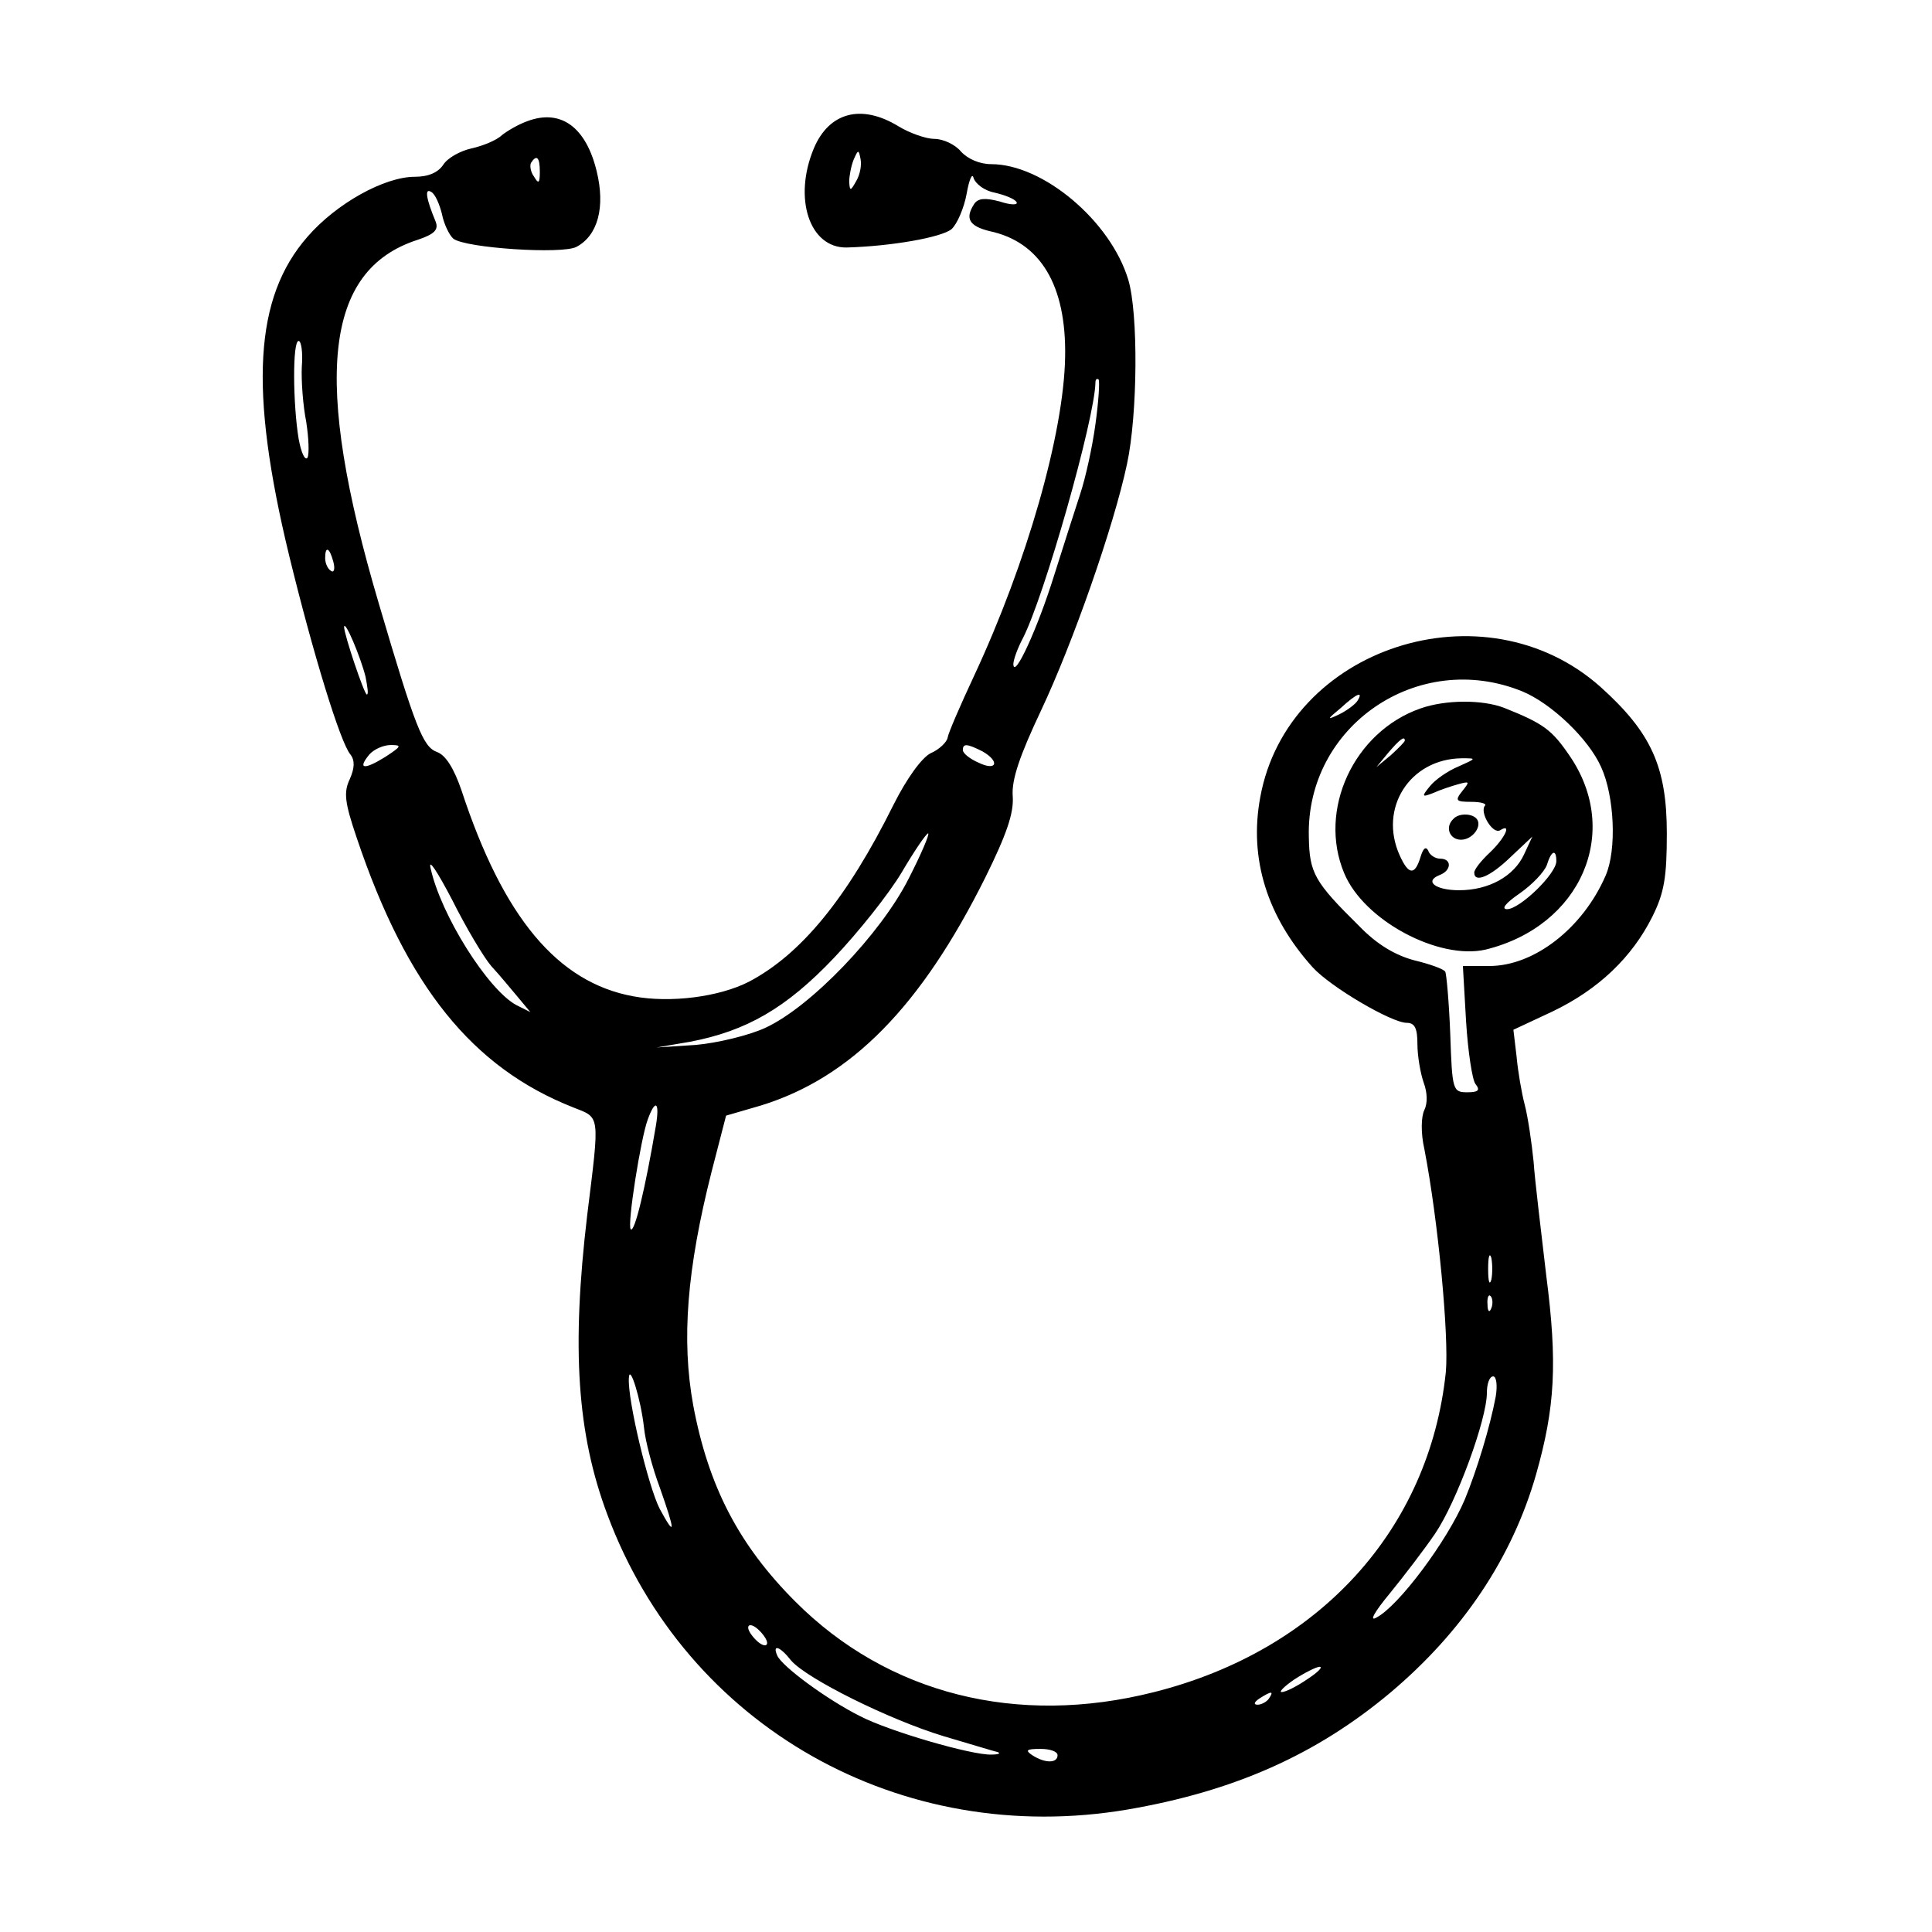
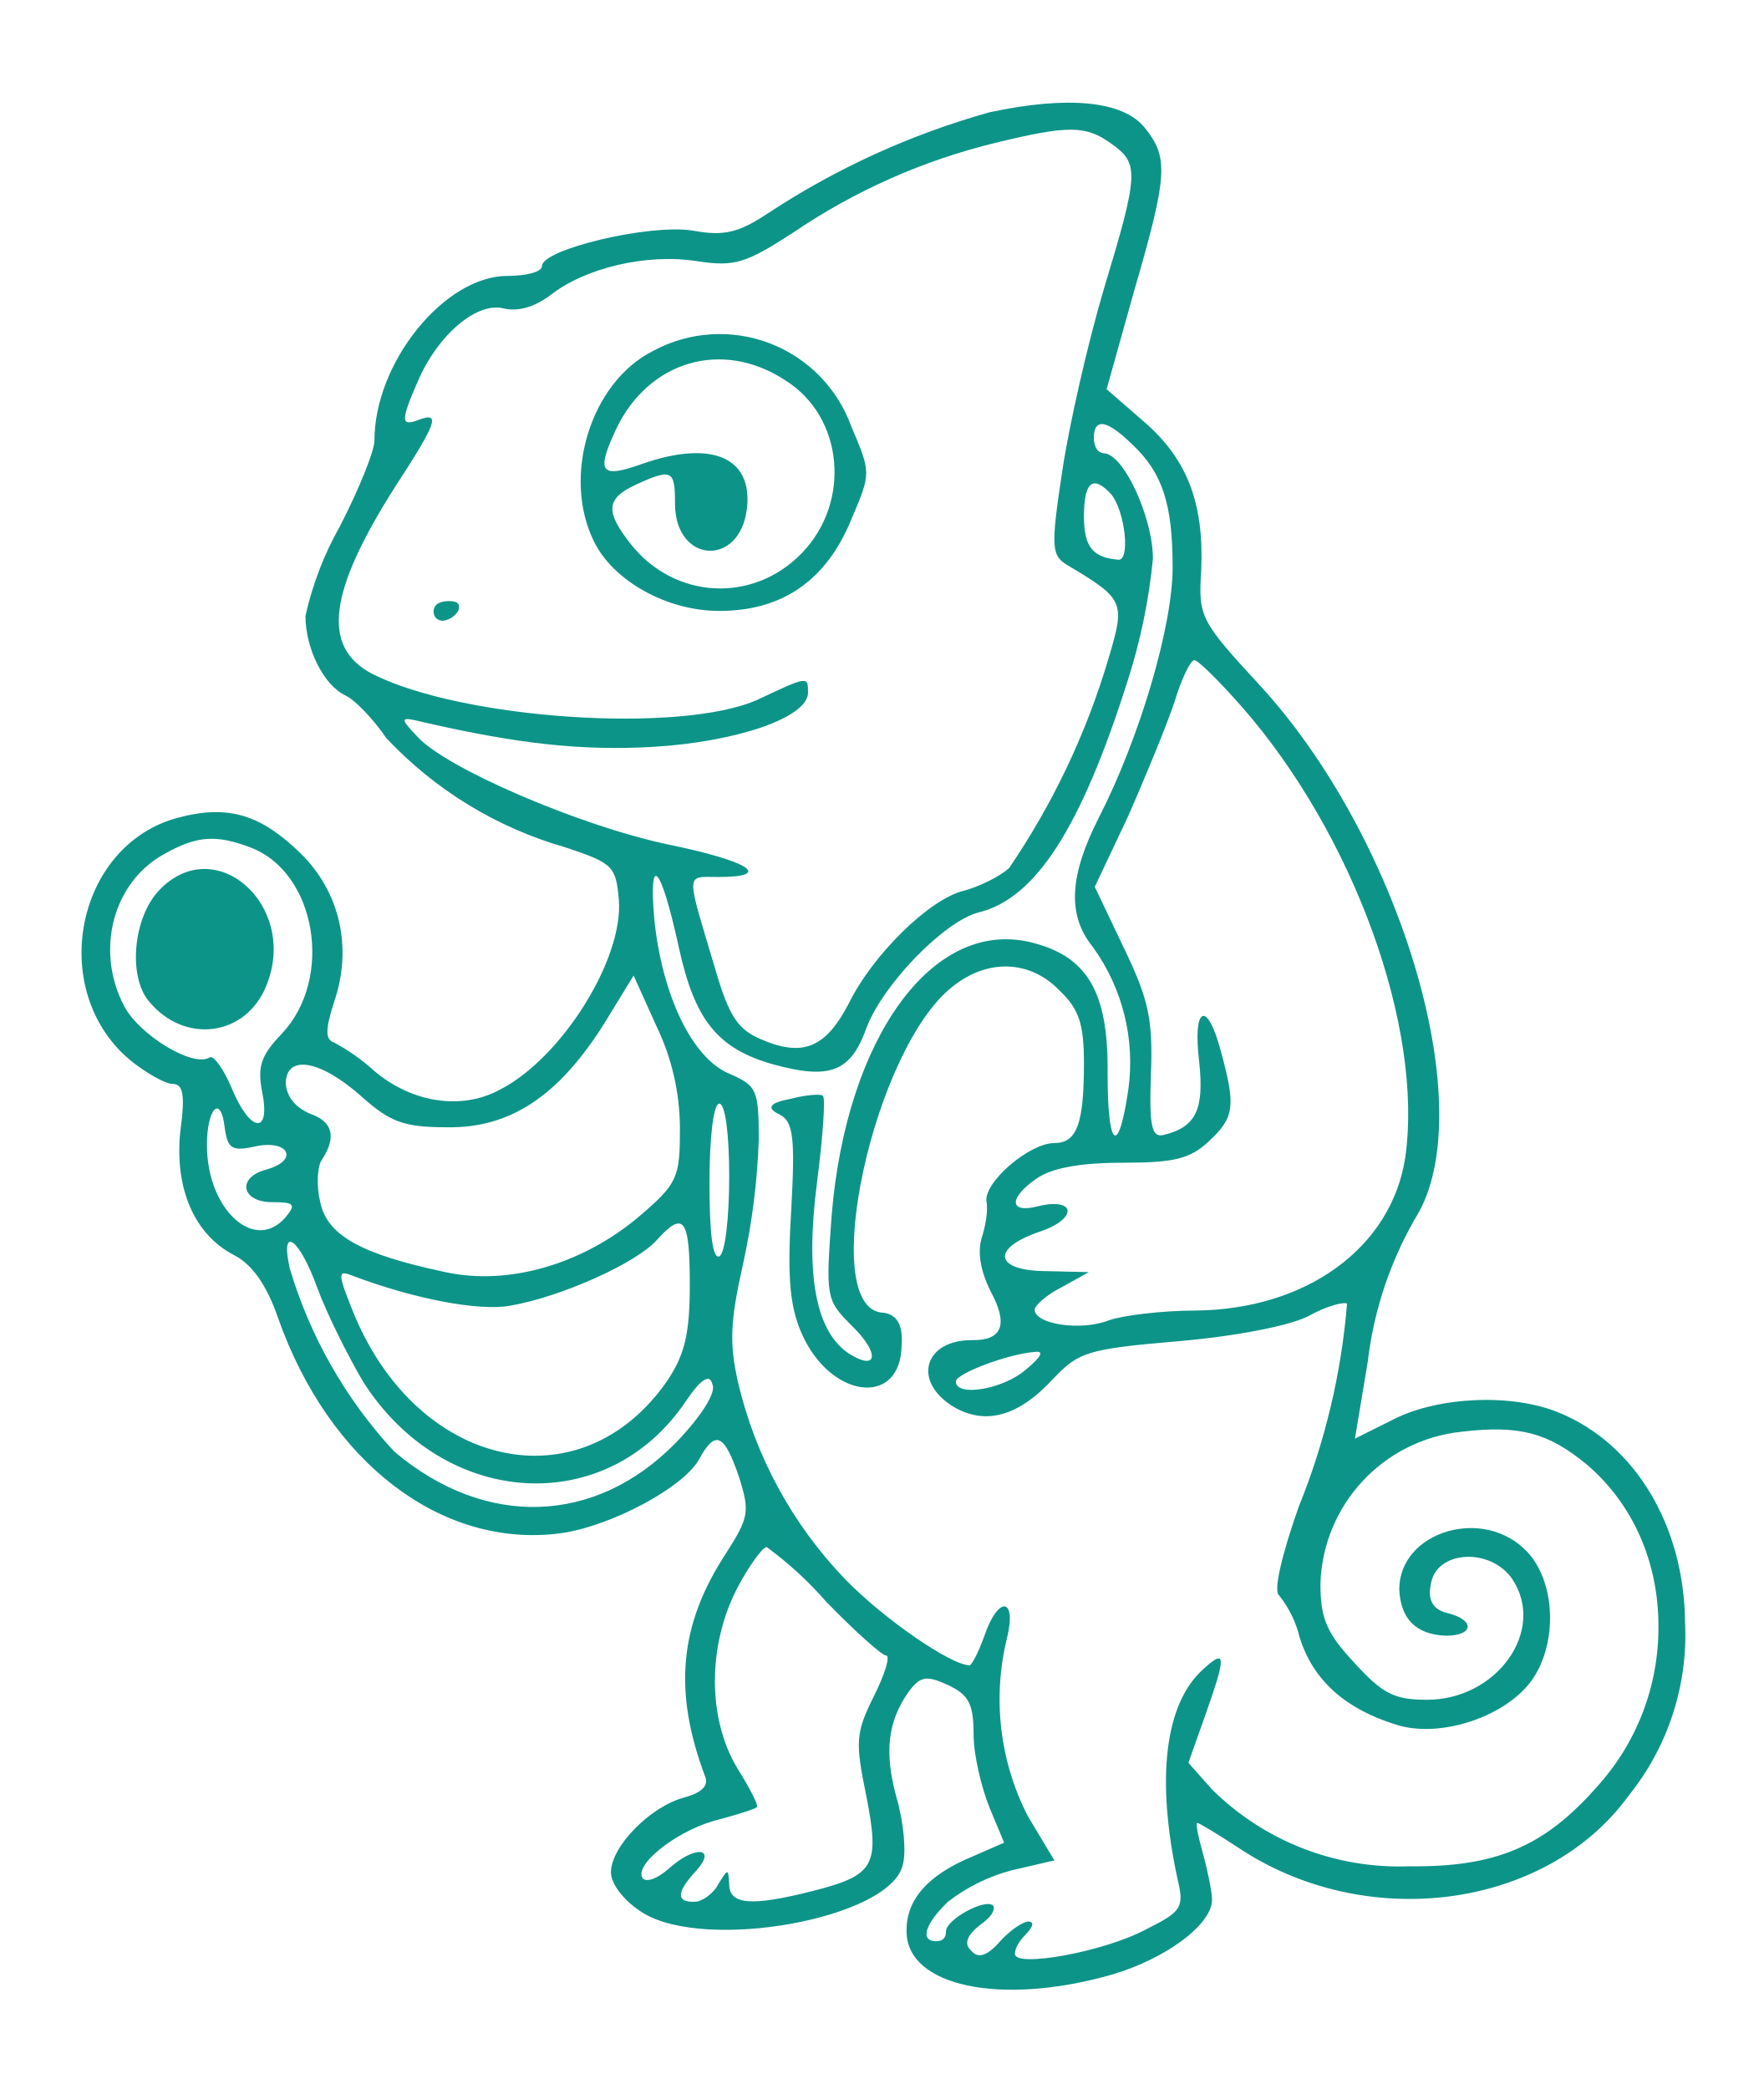
- <svg xmlns="http://www.w3.org/2000/svg" fill="currentColor" aria-label="A stethoscope" viewBox="-23.5 -0.0 306.0 306.0">
-   <g transform="translate(0,306) scale(0.1,-0.1)">
-     <path d="M600 2868 c-14 -5 -31 -15 -40 -22 -8 -8 -30 -17 -48 -21 -18 -4 -38 -15 -45 -26 -8 -12 -23 -19 -45 -19 -48 0 -124 -42 -170 -95 -84 -96 -93 -241 -29 -505 38 -156 81 -296 97 -315 7 -9 7 -21 -1 -39 -10 -21 -8 -37 11 -93 79 -235 183 -364 343 -427 43 -17 42 -9 22 -171 -25 -211 -16 -346 32 -474 125 -336 465 -528 824 -467 169 29 299 87 416 185 114 96 193 213 231 346 30 106 34 176 16 315 -8 69 -18 150 -20 180 -3 30 -9 71 -14 90 -5 19 -11 54 -13 77 l-5 42 62 29 c73 35 126 86 158 150 19 38 23 63 23 132 0 106 -25 160 -105 232 -184 164 -496 63 -539 -175 -18 -97 11 -189 83 -269 28 -31 125 -88 149 -88 13 0 17 -9 17 -34 0 -19 5 -47 10 -61 6 -16 6 -33 1 -43 -5 -10 -6 -36 0 -62 22 -114 39 -296 34 -353 -26 -249 -200 -441 -462 -507 -217 -55 -422 -3 -568 143 -90 90 -138 183 -162 311 -19 104 -10 216 29 370 l23 89 55 16 c143 44 254 157 356 362 33 67 45 101 43 128 -2 26 11 64 45 136 50 106 115 291 136 390 17 79 18 239 2 292 -28 93 -135 183 -217 183 -18 0 -37 8 -48 20 -9 11 -28 20 -42 20 -13 0 -39 9 -57 20 -59 36 -110 22 -134 -35 -33 -79 -7 -158 52 -157 71 2 150 16 166 29 9 8 20 34 24 56 4 23 9 34 11 25 3 -9 17 -20 33 -23 17 -4 32 -10 35 -15 3 -5 -9 -5 -27 1 -23 6 -34 5 -40 -4 -15 -23 -8 -35 24 -43 81 -17 122 -86 120 -199 -2 -122 -61 -327 -144 -505 -22 -47 -41 -91 -42 -98 -1 -7 -13 -19 -27 -25 -14 -7 -38 -40 -59 -82 -74 -149 -147 -237 -229 -280 -47 -24 -124 -34 -183 -23 -120 22 -206 125 -272 326 -12 35 -25 56 -39 61 -22 8 -34 38 -92 235 -105 355 -87 528 61 576 27 9 34 16 29 29 -15 36 -18 54 -7 47 6 -3 13 -19 17 -35 3 -16 12 -34 18 -39 19 -15 173 -25 195 -13 34 18 46 63 32 120 -17 70 -57 99 -110 79z m521 -95 c-9 -16 -10 -16 -11 -1 0 9 3 25 7 35 7 16 8 17 11 1 2 -10 -1 -25 -7 -35z m-501 15 c0 -18 -2 -20 -9 -8 -6 8 -7 18 -5 22 9 14 14 9 14 -14z m-377 -309 c-1 -23 2 -62 7 -87 4 -26 5 -51 2 -57 -4 -5 -10 8 -14 30 -9 54 -10 155 0 155 4 0 7 -18 5 -41z m1257 -91 c-5 -37 -16 -86 -24 -110 -8 -24 -26 -81 -41 -128 -26 -84 -64 -167 -65 -142 0 7 7 26 15 41 34 66 114 348 115 405 0 5 2 7 5 5 2 -3 0 -35 -5 -71z m-1207 -218 c3 -11 1 -18 -4 -14 -5 3 -9 12 -9 20 0 20 7 17 13 -6z m51 -182 c3 -16 5 -28 2 -28 -4 0 -36 95 -36 107 1 12 26 -47 34 -79z m1832 -23 c46 -19 105 -75 125 -120 21 -46 25 -131 7 -172 -36 -83 -113 -143 -184 -143 l-42 0 5 -87 c3 -49 10 -94 15 -100 8 -10 4 -13 -13 -13 -23 0 -24 3 -27 92 -2 51 -6 96 -8 99 -2 4 -24 12 -49 18 -30 8 -59 25 -87 54 -71 70 -79 84 -80 141 -5 176 173 298 338 231z m-261 -15 c-3 -5 -16 -15 -28 -21 -21 -10 -21 -9 2 10 25 23 36 27 26 11z m-1540 -89 c-34 -21 -44 -19 -25 4 7 8 22 15 34 15 18 0 17 -2 -9 -19z m946 9 c28 -16 23 -32 -6 -18 -14 6 -25 15 -25 20 0 11 7 10 31 -2z m-117 -202 c-44 -87 -155 -203 -227 -236 -26 -12 -76 -24 -110 -27 l-62 -4 53 9 c89 17 152 53 228 133 38 40 86 100 107 135 20 34 39 62 42 62 3 0 -11 -33 -31 -72z m-661 -138 c13 -14 31 -36 42 -49 l20 -24 -22 11 c-45 24 -120 143 -136 217 -4 17 11 -6 34 -50 22 -44 50 -91 62 -105z m261 -252 c-17 -101 -34 -171 -40 -165 -6 6 16 145 27 174 12 33 19 28 13 -9z m1323 -245 c-3 -10 -5 -2 -5 17 0 19 2 27 5 18 2 -10 2 -26 0 -35z m0 -45 c-3 -8 -6 -5 -6 6 -1 11 2 17 5 13 3 -3 4 -12 1 -19z m-1342 -189 c2 -21 13 -63 25 -95 25 -71 25 -80 0 -34 -18 35 -51 172 -49 207 1 25 19 -33 24 -78z m1349 49 c-9 -48 -30 -117 -49 -163 -28 -66 -105 -169 -140 -187 -12 -7 -3 9 21 38 22 27 55 70 72 95 34 50 82 181 82 223 0 14 4 26 10 26 5 0 7 -14 4 -32z m-1154 -390 c0 -6 -7 -5 -15 2 -8 7 -15 17 -15 22 0 6 7 5 15 -2 8 -7 15 -17 15 -22z m38 -28 c25 -29 156 -94 242 -120 41 -12 80 -24 85 -25 6 -2 1 -4 -10 -4 -31 -1 -162 37 -208 61 -52 26 -124 79 -131 96 -8 18 4 15 22 -8z m817 -30 c-16 -11 -34 -20 -40 -20 -5 0 4 9 20 20 17 11 35 20 40 20 6 0 -3 -9 -20 -20z m-60 -30 c-3 -5 -12 -10 -18 -10 -7 0 -6 4 3 10 19 12 23 12 15 0z m-335 -90 c0 -13 -20 -13 -40 0 -12 8 -9 10 13 10 15 0 27 -4 27 -10z M2015 1938 c-106 -37 -163 -161 -121 -261 31 -75 150 -138 224 -121 151 37 216 186 133 307 -28 41 -41 51 -104 76 -34 13 -92 13 -132 -1z m-25 -51 c0 -2 -10 -12 -22 -23 l-23 -19 19 23 c18 21 26 27 26 19z m85 -41 c-17 -7 -37 -21 -45 -31 -14 -17 -13 -18 5 -11 11 5 29 11 40 14 18 5 18 4 6 -11 -12 -15 -10 -17 14 -17 16 0 25 -3 22 -6 -9 -10 12 -46 24 -39 19 12 8 -12 -16 -35 -14 -13 -25 -27 -25 -32 0 -17 25 -7 58 25 l34 32 -13 -28 c-16 -35 -56 -57 -103 -57 -37 0 -56 14 -31 24 19 7 20 26 1 26 -8 0 -17 6 -19 13 -4 7 -8 3 -12 -10 -9 -30 -19 -29 -33 2 -34 75 16 153 98 154 24 0 24 0 -5 -13z m155 -150 c0 -20 -58 -76 -78 -76 -10 0 -2 10 20 25 20 14 39 34 43 45 7 23 15 26 15 6z M2067 1763 c-14 -13 -6 -33 12 -33 19 0 35 23 24 34 -8 8 -28 8 -36 -1z" />
-   </g>
+ <svg xmlns="http://www.w3.org/2000/svg" fill="#0d9488" aria-label="chameleon stethoscope" viewBox="0 0 179 212">
+   <path d="M100.4 11.4A80 80 0 0 0 78 21.6c-3 2-4.5 2.4-7.7 1.8C65.9 22.7 55 25.3 55 27c0 .6-1.6 1-3.5 1C45.1 28 38 36.8 38 44.7c0 1.1-1.6 5-3.5 8.7a33 33 0 0 0-3.5 9.1c0 3.4 1.9 7.1 4.1 8.1 1 .5 2.8 2.4 4.1 4.3A40 40 0 0 0 57.4 86c4.8 1.6 5.1 1.9 5.4 5.3.5 6-5.8 16.1-12.1 19.3-3.9 2.1-8.9 1.3-12.7-1.9a20 20 0 0 0-4.1-2.9c-.9-.3-.9-1.3 0-4.1 1.9-5.5.6-11.2-3.4-15.1s-7.3-5-12.5-3.6c-10.3 2.8-13.2 17.4-4.9 24.5 1.7 1.4 3.7 2.5 4.4 2.5 1.1 0 1.3 1.1.8 4.8-.6 5.8 1.4 10.5 5.5 12.6q2.7 1.4 4.4 6.3c5.2 14.8 16.7 23.5 28.7 21.9 5.1-.7 12.6-4.7 14.1-7.6 1.6-2.9 2.5-2.5 4 1.9 1.1 3.5 1 4.1-1.3 7.7-4.8 7.3-5.4 14.1-2.1 22.8q.4 1.3-2.1 2c-3.5.9-7.5 5-7.5 7.6 0 1.2 1.3 2.9 3.2 4.1 6.4 4 25.1.6 26.4-4.8.4-1.3.1-4.4-.6-6.8-1.3-4.7-.9-7.8 1.2-10.8 1.2-1.6 1.8-1.7 4-.7 2.1 1 2.6 1.9 2.6 5 0 2.1.8 5.4 1.6 7.4l1.5 3.6-3.2 1.4q-6.8 2.8-6.7 7.6c0 5.6 9.6 7.6 20.8 4.4 5.5-1.6 10.2-5.1 10.2-7.6 0-.7-.4-2.8-.9-4.6s-.8-3.2-.6-3.2 2 1.1 4 2.4c13 8.8 31.4 6.4 39.8-5.2a26 26 0 0 0 5.7-17.6c-.1-9.7-5-18-12.7-21.2-4.7-2-12.2-1.7-16.8.6l-4 2 1.3-7.8A38 38 0 0 1 144 123c6.1-11.2-2-38-16.1-53.4-6.1-6.6-6.3-7-6-11.7.3-6.8-1.4-11.3-5.8-15.1l-3.8-3.3 2.8-10c3.4-11.7 3.5-13.5 1.1-16.5-2.2-2.8-7.9-3.3-15.8-1.6m12.4 3.2c2.8 2 2.8 2.9-.8 14.8-1.6 5.4-3.5 13.7-4.2 18.4-1.2 7.9-1.1 8.6.6 9.6 5.7 3.4 5.8 3.7 4.1 9.4a76 76 0 0 1-10.1 21.3c-1 .9-3.1 1.9-4.6 2.3-3.4.8-9.2 6.4-11.7 11.5-2.3 4.4-4.6 5.4-8.8 3.6-2.4-1-3.3-2.3-4.7-7.1-3-10.1-3.1-9.4.3-9.4 5.6 0 3.2-1.6-5.1-3.3-9-1.9-22.7-7.8-25.5-11-1.8-1.9-1.7-2 .7-1.4 9.6 2.2 16 2.9 23.2 2.5 8.6-.5 15.8-3 15.8-5.5 0-1.7 0-1.7-5.1.7-7.8 3.5-30 2-39.1-2.6-5.2-2.7-4.5-8.3 2.3-19 4.3-6.6 4.6-7.6 2.4-6.8-1.8.7-1.9.2-.1-3.9 2-4.7 6-8.1 8.7-7.4q2.2.5 4.7-1.3c3.5-2.8 9.8-4.3 14.9-3.5 3.9.6 5 .2 9.8-2.9a63 63 0 0 1 20.5-9.1c7.4-1.8 9.2-1.8 11.8.1m2.1 30.5c3.1 2.9 4.1 6.1 4.1 12.5 0 5.9-3.3 17.2-7.5 25.4-3 5.9-3.2 9.9-.6 13.1a20 20 0 0 1 3.6 14.5c-1 6.8-2.1 6-2.1-1.6.1-8.3-2-12-7.9-13.4-9.9-2.3-18.6 9.7-20.1 27.7-.6 8.3-.6 8.6 2 11.2 2.9 2.8 2.7 4.7-.2 2.9q-5.1-3.3-3.3-17.3c.6-4.7.9-8.7.6-8.9-.2-.2-1.7-.1-3.2.3q-3.3.6-1.2 1.6c1.4.7 1.6 2.3 1.2 9.6-.4 6.6-.2 9.7 1 12.5 2.9 6.8 10.2 7.7 10.2 1.2q.2-3.1-2.1-3.2c-6.4-.9-.7-26.9 7.3-33.1 3.5-2.8 7.8-2.7 10.8.4 2 1.9 2.5 3.4 2.5 7.4 0 6.1-.7 8.1-3 8.1-2.5 0-7.1 3.9-6.9 5.9.2.9-.1 2.6-.5 3.8q-.6 2.2.9 5.3 2.8 5.1-1.9 5c-4.7 0-6 4-2.1 6.6q5 3.2 10.4-2.7c2.6-2.7 3.4-3 12.8-3.8 5.8-.5 11.4-1.6 13.2-2.6s3.5-1.4 3.8-1.2a70 70 0 0 1-4.9 20.6c-1.7 4.8-2.6 8.6-2 9a11 11 0 0 1 2.1 4.3q2 6.4 9.7 8.8c4.5 1.5 11.4-.8 14-4.7 2.5-3.8 2.2-9.8-.6-12.8-4.4-4.7-13-2.1-13 3.8q.2 4.5 4.7 4.7c2.9 0 3-1.6.2-2.3q-2.2-.5-1.7-2.9c.5-3.5 6.1-3.8 8.3-.5 3.4 5.2-1.6 12.2-8.7 12.2-3.3 0-4.5-.6-7.4-3.8-2.8-3-3.4-4.5-3.4-8a16 16 0 0 1 14.3-15.4c5.9-.7 8.8.1 12.7 3.3 4.7 4 7.3 9.9 7.3 16.4a24 24 0 0 1-6.3 16.4c-5.3 6-10.2 8.1-19 8a27 27 0 0 1-20-7.8l-2.4-2.7 1.7-4.8c2.2-6.2 2.1-6.8-.2-4.7-3.9 3.5-4.8 11.1-2.6 21.3.7 2.9.4 3.3-3.2 5.1-4.3 2.3-13.3 3.9-13.3 2.5q0-.9 1.2-2.1 1-1.1.2-1.2c-.6 0-1.9.9-2.9 2q-1.9 2.2-2.9 1-1.2-1 .8-2.6 1.7-1.2 1.4-2c-.8-.8-4.8 1.4-4.8 2.6q0 1-1 1c-1.7 0-1.1-1.8 1.2-4a18 18 0 0 1 6.5-3.2l4.3-1-2.7-4.5a26 26 0 0 1-2.1-18.1c1-4.1-.9-4.3-2.3-.2-.6 1.7-1.3 3-1.5 3-1.9 0-8.7-4.7-12.6-8.7a43 43 0 0 1-10.9-20c-.9-4-.8-6.2.5-12a70 70 0 0 0 1.6-12.6c0-5.1-.2-5.5-2.9-6.7-3.8-1.5-6.9-7.9-7.7-15.7-.6-7 .7-5.4 2.5 2.9 1.6 7.3 3.9 10.2 9.5 11.8 5.8 1.6 7.9.8 9.5-3.6s7.9-10.9 11.4-11.8c5.8-1.4 10.4-8.6 15.1-23.4a59 59 0 0 0 2.6-12.5c0-4.2-3-10.7-5-10.7q-.9-.1-1-1.5 0-3.2 3.9.6m-2.1 5.1c1.4 1.8 1.9 6.7.7 6.6-2.6-.2-3.5-1.3-3.5-4.4q0-5.3 2.8-2.2M126 71.7c11.4 13 18.5 32.7 16.6 45.8-1.4 9.1-10 15.4-21.3 15.5-3.4 0-7.4.5-8.8 1-2.8 1.1-7.5.4-7.5-1.1 0-.4 1.2-1.5 2.8-2.3l2.7-1.5-4.2-.1c-5.4 0-5.8-2.3-.8-4 3.9-1.3 3.7-3.5-.1-2.6-3 .8-3.1-.8-.2-2.8q2.3-1.6 8.7-1.6c5.3 0 6.9-.4 8.8-2.2 2.6-2.4 2.7-3.6 1.2-9.1-1.4-5.3-2.9-4.6-2.2 1.1.5 4.8-.3 6.6-3.7 7.4-1.1.2-1.4-.9-1.2-6.2.2-5.5-.2-7.5-2.7-12.7l-3-6.3 3.4-7.2c1.8-4.1 3.9-9.2 4.7-11.6.7-2.3 1.6-4.2 2-4.2s2.5 2.1 4.8 4.7M25.4 86c6.7 2.5 8.5 13.3 3.2 18.9-2.1 2.2-2.5 3.3-2 5.9.9 4.4-1.2 4.2-3.1-.4-.8-1.9-1.8-3.3-2.2-3.1-1.7 1.1-7.2-2.3-8.7-5.2-3-5.7-1.1-12.7 4.2-15.5 3.2-1.8 5.2-1.9 8.6-.6M69 114.5c0 5-.2 5.6-4.2 9-5.7 4.8-13.2 7-19.6 5.6-8.5-1.8-12-3.7-12.7-7.1-.4-1.6-.3-3.5.1-4.2q2.4-3.6-1.2-4.8-2.2-1-2.4-3c0-3 3.4-2.5 7.6 1.2 3 2.7 4.4 3.2 8.8 3.2 6.4.1 11.3-3.2 15.9-10.5l3-4.9 2.3 5.1a24 24 0 0 1 2.4 10.4m-42.9 1.8c3.3-.6 4.2 1.5.9 2.4-3 .8-2.5 3.3.6 3.3 2.2 0 2.5.2 1.4 1.5-3.1 3.7-8-.7-8-7.3 0-3.7 1.4-5.2 1.8-1.8.3 2.2.7 2.5 3.3 1.9m47.9 3.1c0 4.1-.4 7.8-1 8.1q-1 .4-1-7.4c0-4.7.4-8.1 1-8.1s1 3.1 1 7.4m-4 11c0 4.9-.5 7-2.2 9.6-8.8 12.9-25.7 9.1-32.1-7.2-1.4-3.5-1.4-3.9-.1-3.4 6.3 2.4 13 3.7 16.2 3.1 5.2-.9 12.7-4.3 14.8-6.6 2.8-3.1 3.4-2.3 3.4 4.5m-37.8.3c1 2.7 3.1 6.9 4.7 9.6 8.2 12.8 24.7 13.8 32.7 1.9q2.3-3.4 2.7-1.7c.4.8-1.1 3.2-3.7 5.9-8.2 8.4-19.4 8.7-28.6.9a47 47 0 0 1-10.6-18.6c-1-4.5 1-3 2.8 2m71.9 8.3c-2.3 2-7.1 2.8-7.1 1.2 0-.8 5.3-2.8 8-3q1.5-.2-.9 1.8m-20.3 23.5c2.9 3 5.7 5.5 6.1 5.5.5 0-.1 1.9-1.2 4.1-1.9 3.8-1.9 4.7-.8 10.1 1.4 7.1.9 8.1-5.4 9.7s-8.5 1.4-8.5-.7c-.1-1.6-.1-1.6-1.1 0-.5 1-1.7 1.8-2.4 1.8q-2.9.1.2-3.2c2.1-2.4-.3-2.5-2.9-.1q-1.7 1.4-2.5 1c-1.2-1.2 3-4.7 7.1-5.9 2.3-.6 4.2-1.2 4.4-1.4s-.7-1.9-2-4c-3-5-3-12.4 0-18.2 1.2-2.3 2.6-4.2 3-4.2a37 37 0 0 1 6 5.5" />
+   <path d="M66.3 35.6c-6.4 3.2-9.3 12.8-6 19.4 2 4 7.4 7 12.7 7q9.6 0 13.4-9.3c2-4.7 2-4.7 0-9.4a14.2 14.2 0 0 0-20.1-7.7m13.4 3c5.9 3.7 6.7 12.3 1.7 17.5s-13 4.7-17.4-.9c-2.6-3.3-2.5-4.6.5-6 3.7-1.7 4-1.5 4 1.9 0 6.1 6.6 6.5 7.3.5.6-5.2-3.6-7-10.7-4.5-4.2 1.5-4.6.8-2.6-3.5 3.3-7 10.8-9.2 17.2-5M44 62q0 .9.9 1 1-.1 1.6-1 .4-1-.9-1-1.5 0-1.6 1M16.1 90.4c-2.6 2.8-3.1 8.7-1 11.2 3.6 4.4 9.8 3.6 11.9-1.5 3.4-8.2-5.2-15.8-10.9-9.7" />
</svg>
